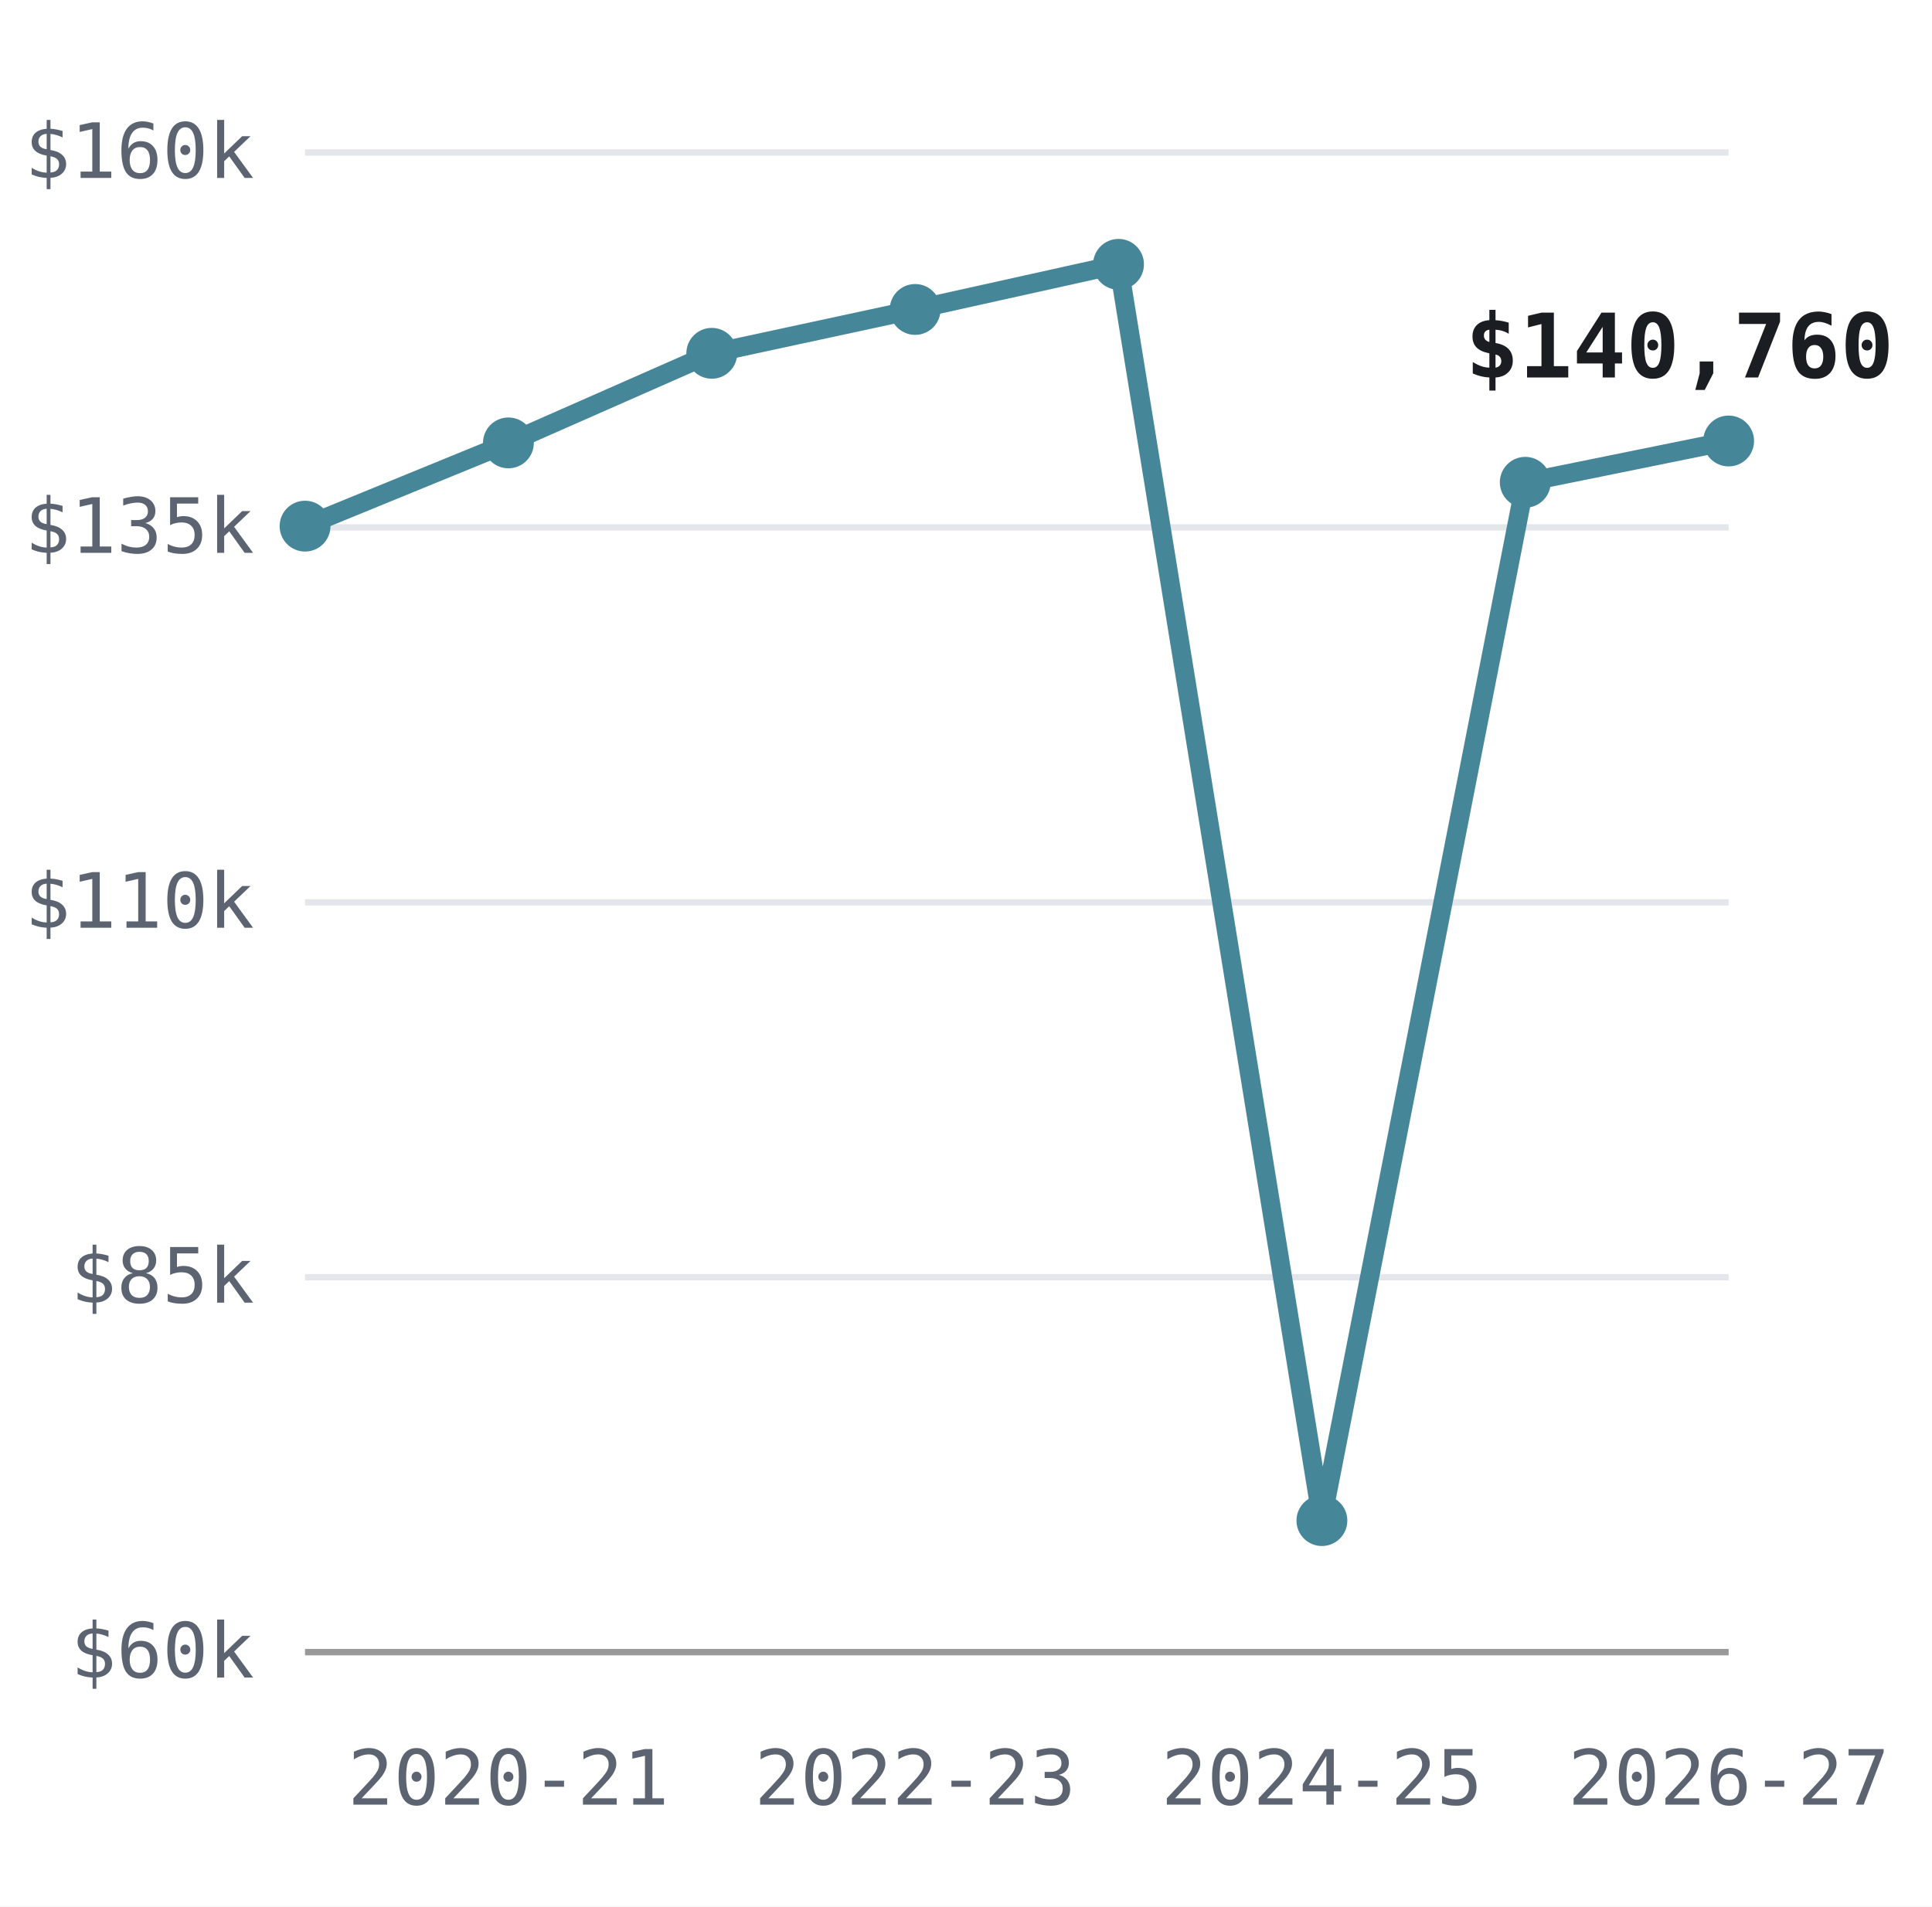
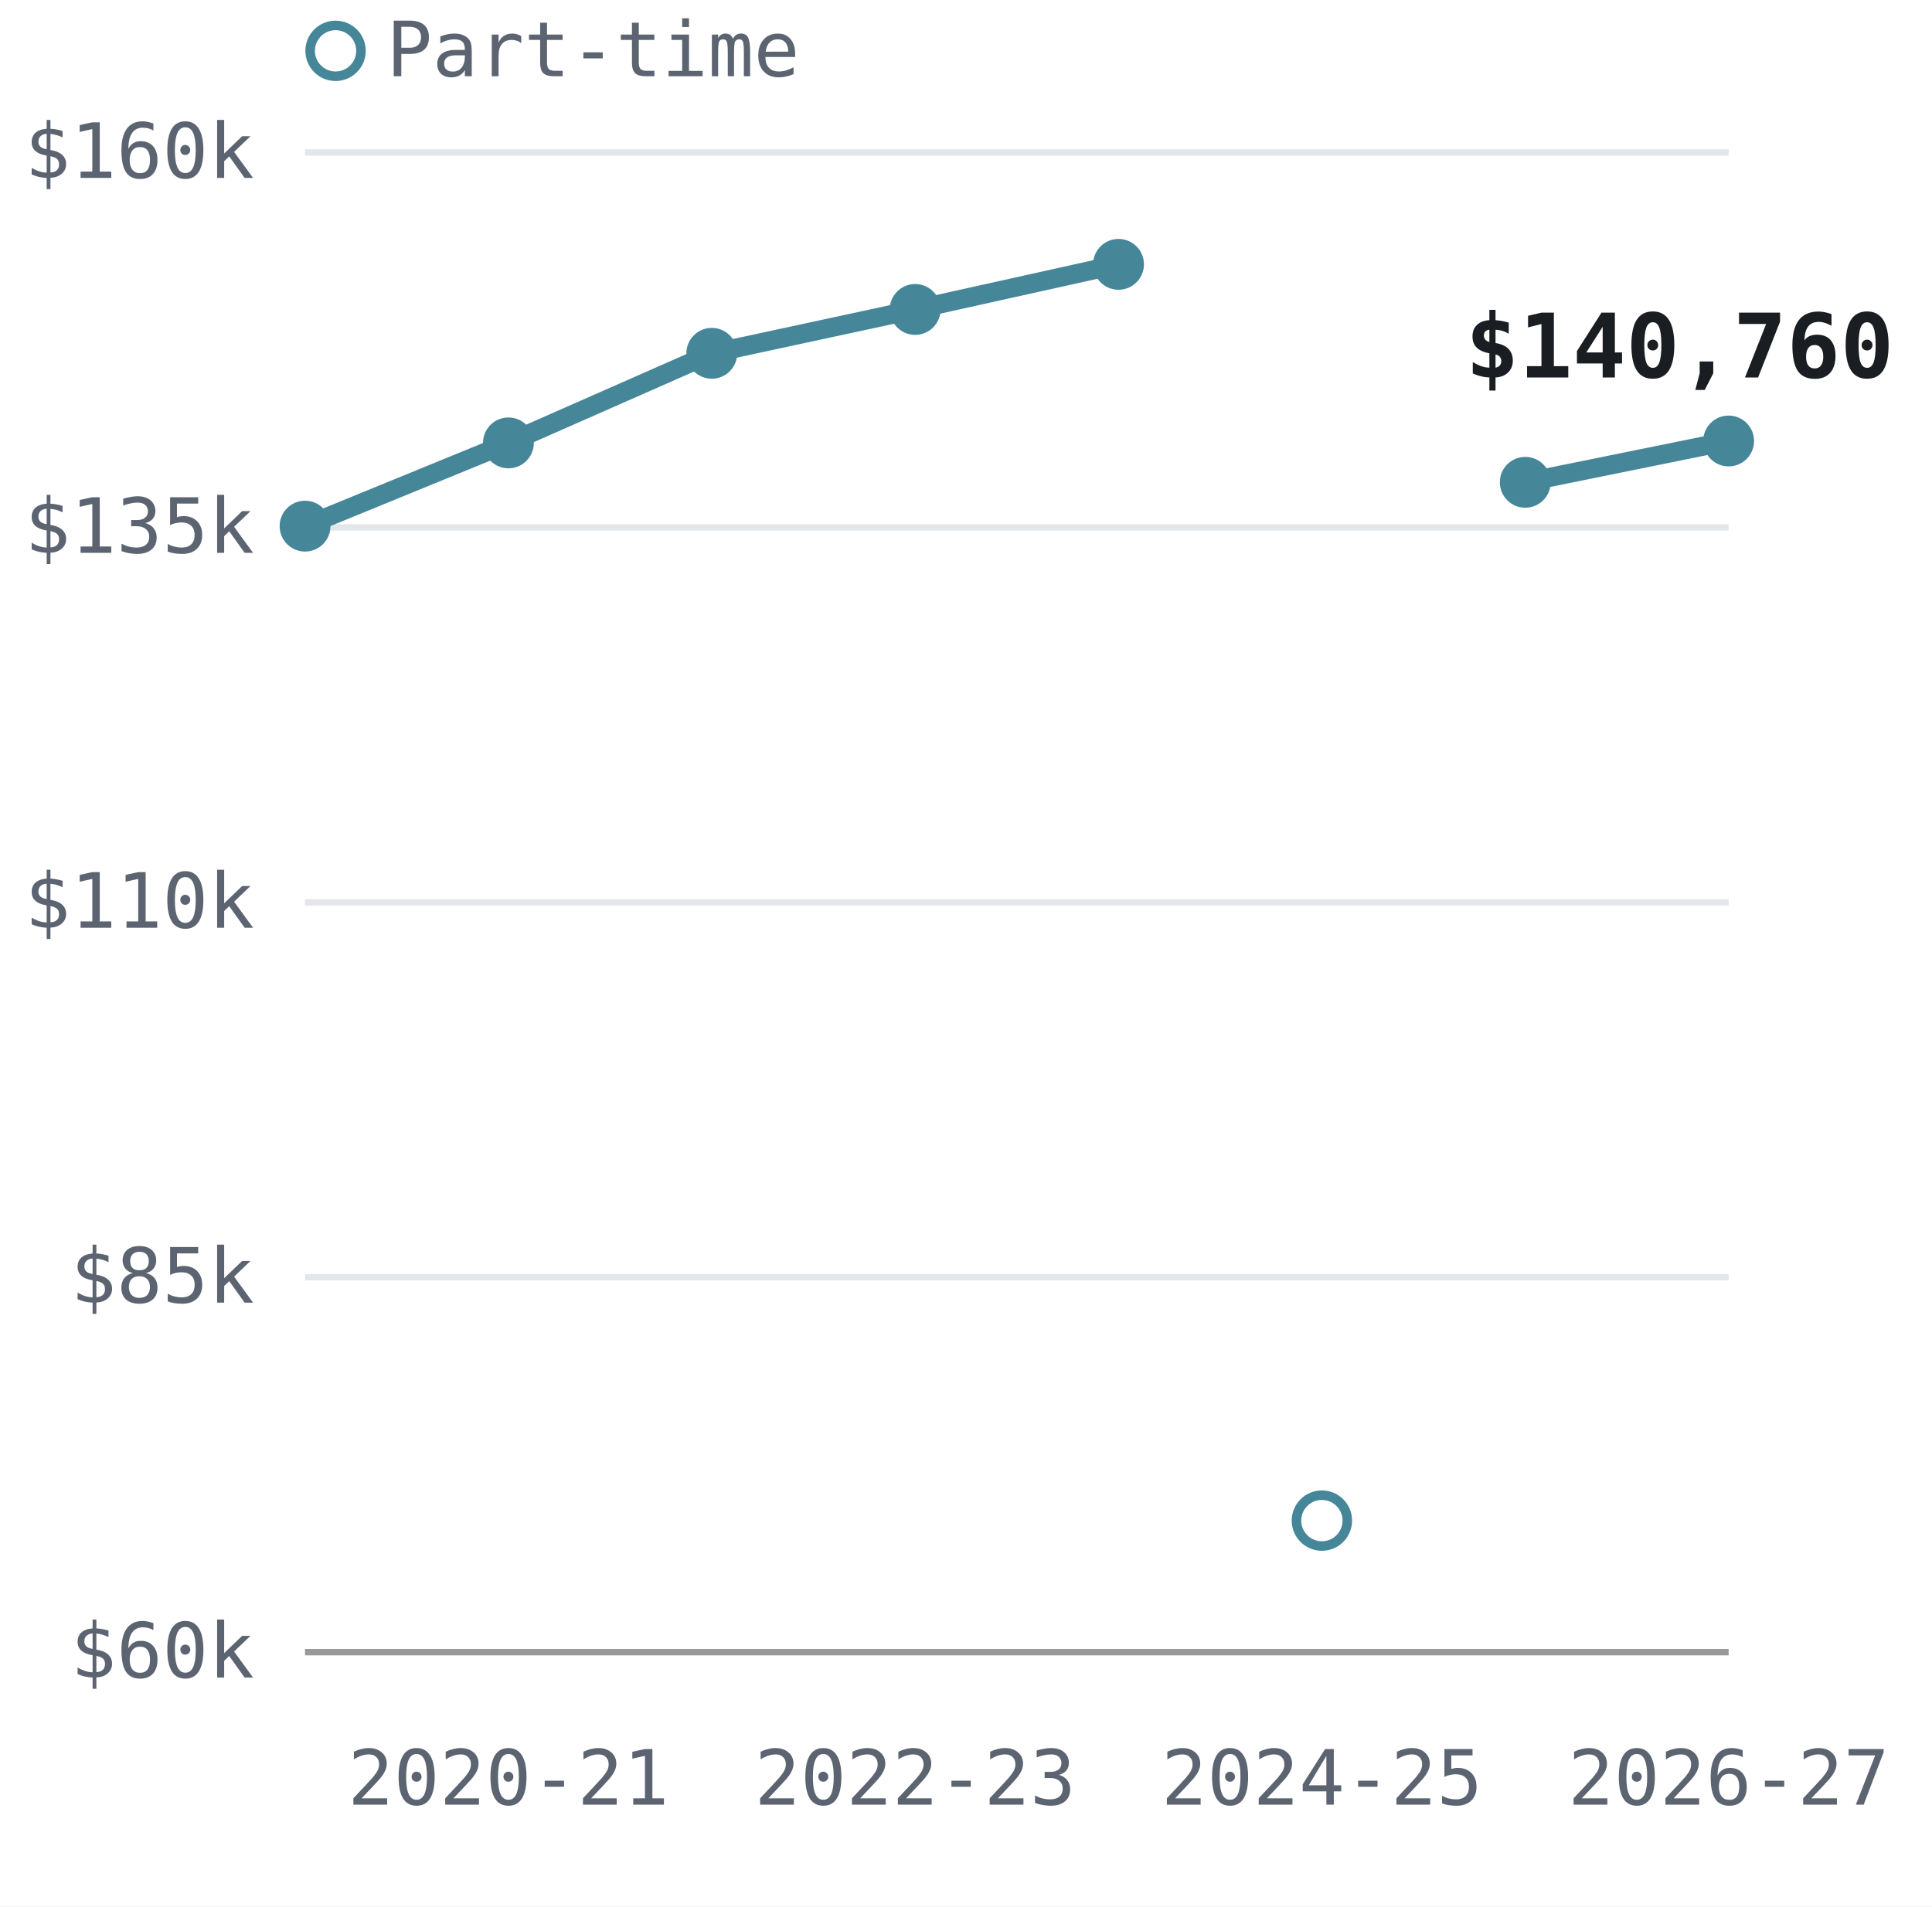
<svg xmlns="http://www.w3.org/2000/svg" width="304" height="300" viewBox="0 0 304 300" role="img">
  <rect width="304" height="300" fill="#ffffff" />
  <style>text{font-family:"JetBrains Mono",ui-monospace,monospace;font-size:12px;fill:#5b6470}.v{fill:#1a1d21;font-size:14px;font-weight:700}</style>
  <line x1="48" x2="272" y1="260.0" y2="260.0" stroke="#e3e6ea" />
  <text x="40" y="264.0" text-anchor="end">$60k</text>
  <line x1="48" x2="272" y1="201.0" y2="201.0" stroke="#e3e6ea" />
  <text x="40" y="205.0" text-anchor="end">$85k</text>
  <line x1="48" x2="272" y1="142.0" y2="142.0" stroke="#e3e6ea" />
  <text x="40" y="146.0" text-anchor="end">$110k</text>
  <line x1="48" x2="272" y1="83.0" y2="83.0" stroke="#e3e6ea" />
  <text x="40" y="87.0" text-anchor="end">$135k</text>
  <line x1="48" x2="272" y1="24.0" y2="24.0" stroke="#e3e6ea" />
  <text x="40" y="28.0" text-anchor="end">$160k</text>
  <line x1="48" x2="272" y1="260" y2="260" stroke="#999999" />
  <text x="80.0" y="284" text-anchor="middle">2020-21</text>
  <text x="144.0" y="284" text-anchor="middle">2022-23</text>
  <text x="208.0" y="284" text-anchor="middle">2024-25</text>
  <text x="272.0" y="284" text-anchor="middle">2026-27</text>
-   <polyline fill="none" stroke="#458699" stroke-width="3" points="48.0,82.8 80.0,69.7 112.0,55.6 144.0,48.7 176.0,41.6 208.0,239.3 240.0,75.9 272.0,69.4" />
+   <polyline fill="none" stroke="#458699" stroke-width="3" points="48.0,82.8 80.0,69.7 112.0,55.6 144.0,48.7 176.0,41.6" />
+   <polyline fill="none" stroke="#458699" stroke-width="3" points="240.0,75.9 272.0,69.4" />
  <circle cx="48.0" cy="82.8" r="4" fill="#458699" />
  <circle cx="80.0" cy="69.7" r="4" fill="#458699" />
  <circle cx="112.0" cy="55.6" r="4" fill="#458699" />
  <circle cx="144.0" cy="48.7" r="4" fill="#458699" />
  <circle cx="176.0" cy="41.6" r="4" fill="#458699" />
-   <circle cx="208.0" cy="239.3" r="4" fill="#458699" />
+   <circle cx="208.0" cy="239.3" r="4" fill="#fff" stroke="#458699" stroke-width="1.5" class="pt" data-fte="0.5" />
  <circle cx="240.0" cy="75.9" r="4" fill="#458699" />
  <circle cx="272.0" cy="69.4" r="4" fill="#458699" />
  <text class="v" x="298.0" y="59.4" text-anchor="end">$140,760</text>
+   <circle class="key" cx="52.8" cy="8.0" r="4" fill="#fff" stroke="#458699" stroke-width="1.5" />
+   <text class="key" x="60.8" y="12.0">Part-time</text>
</svg>
